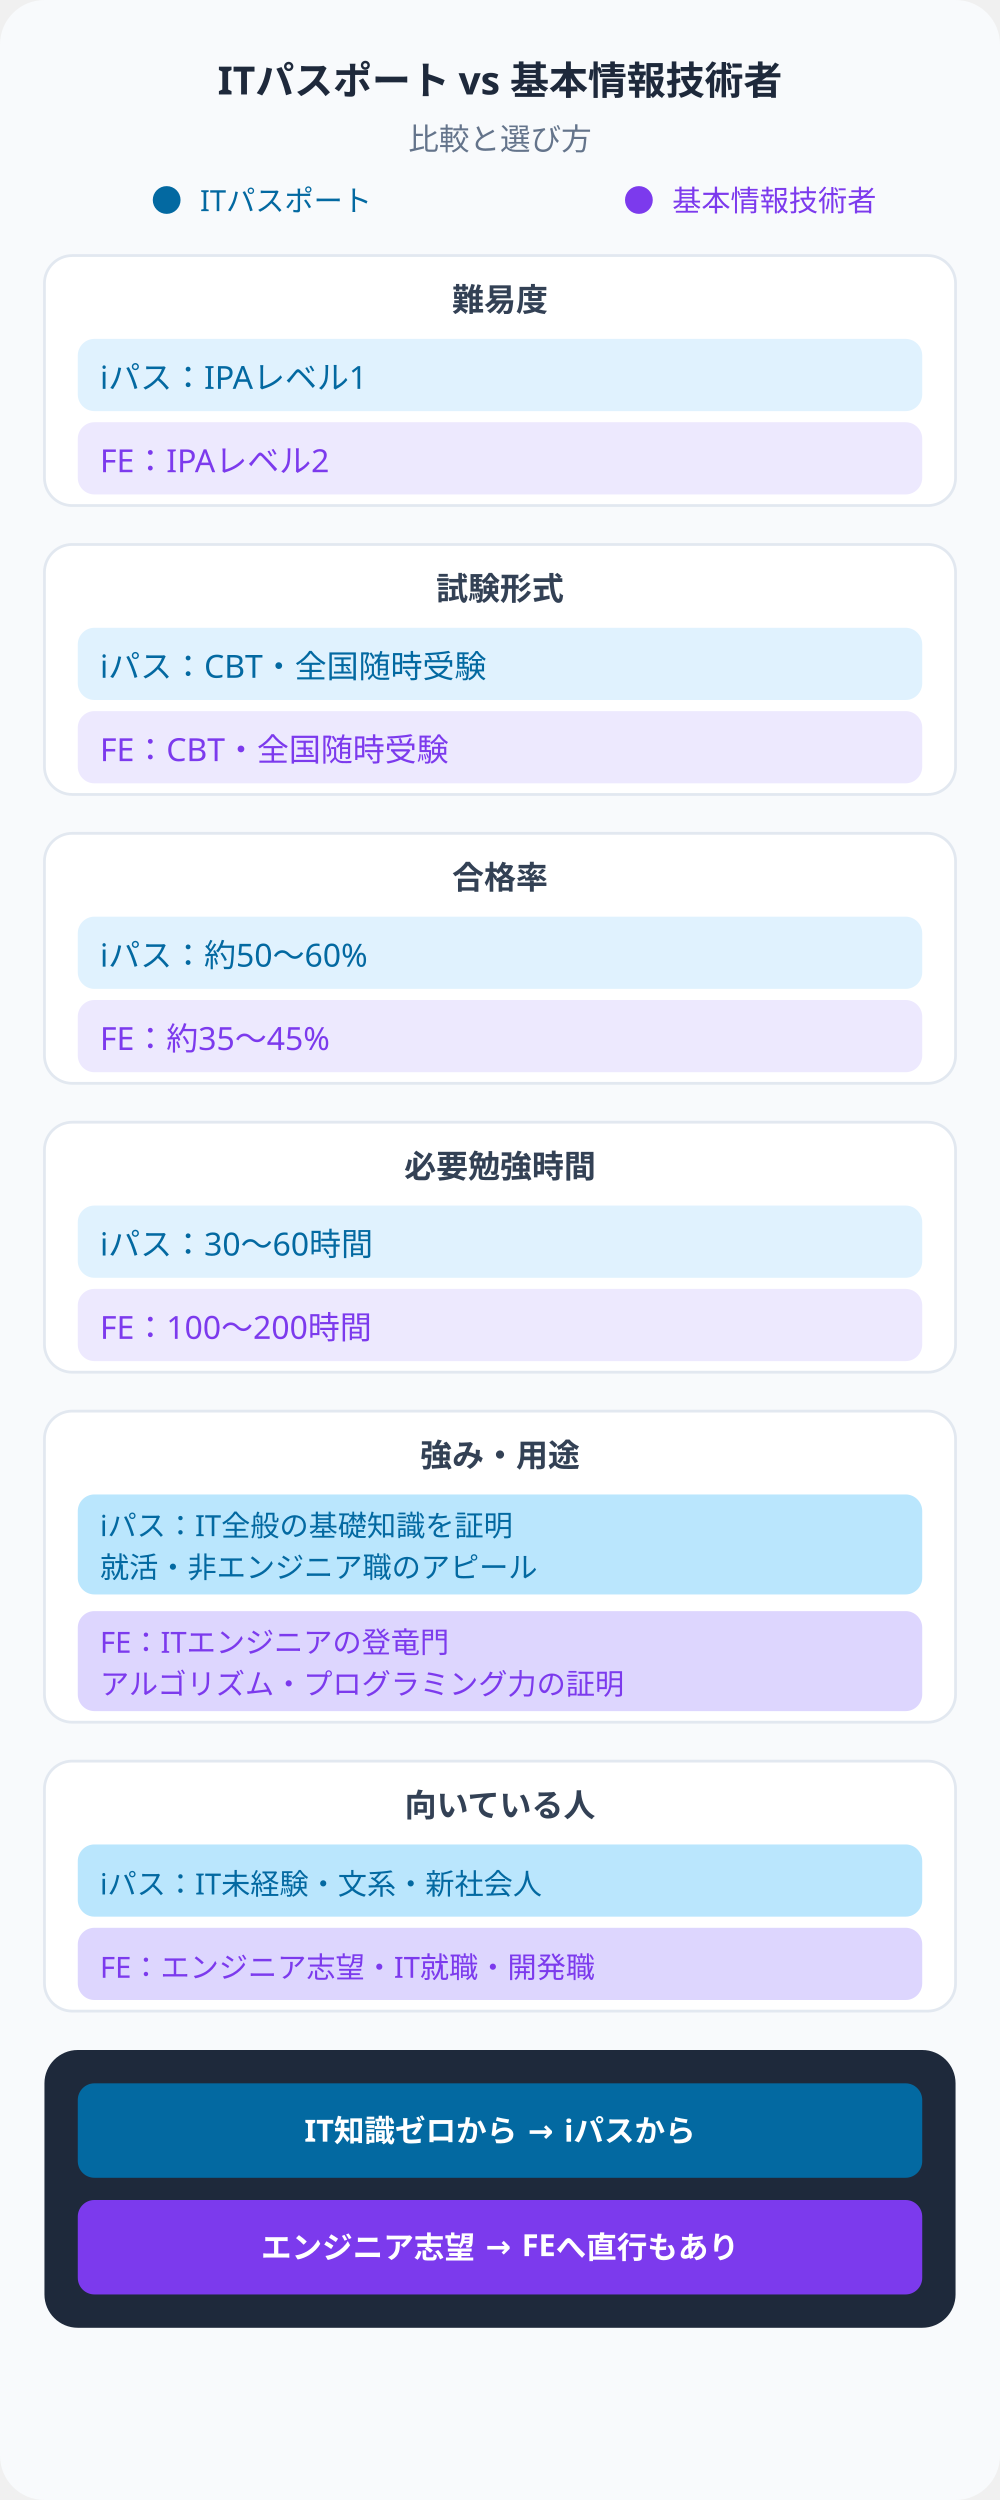
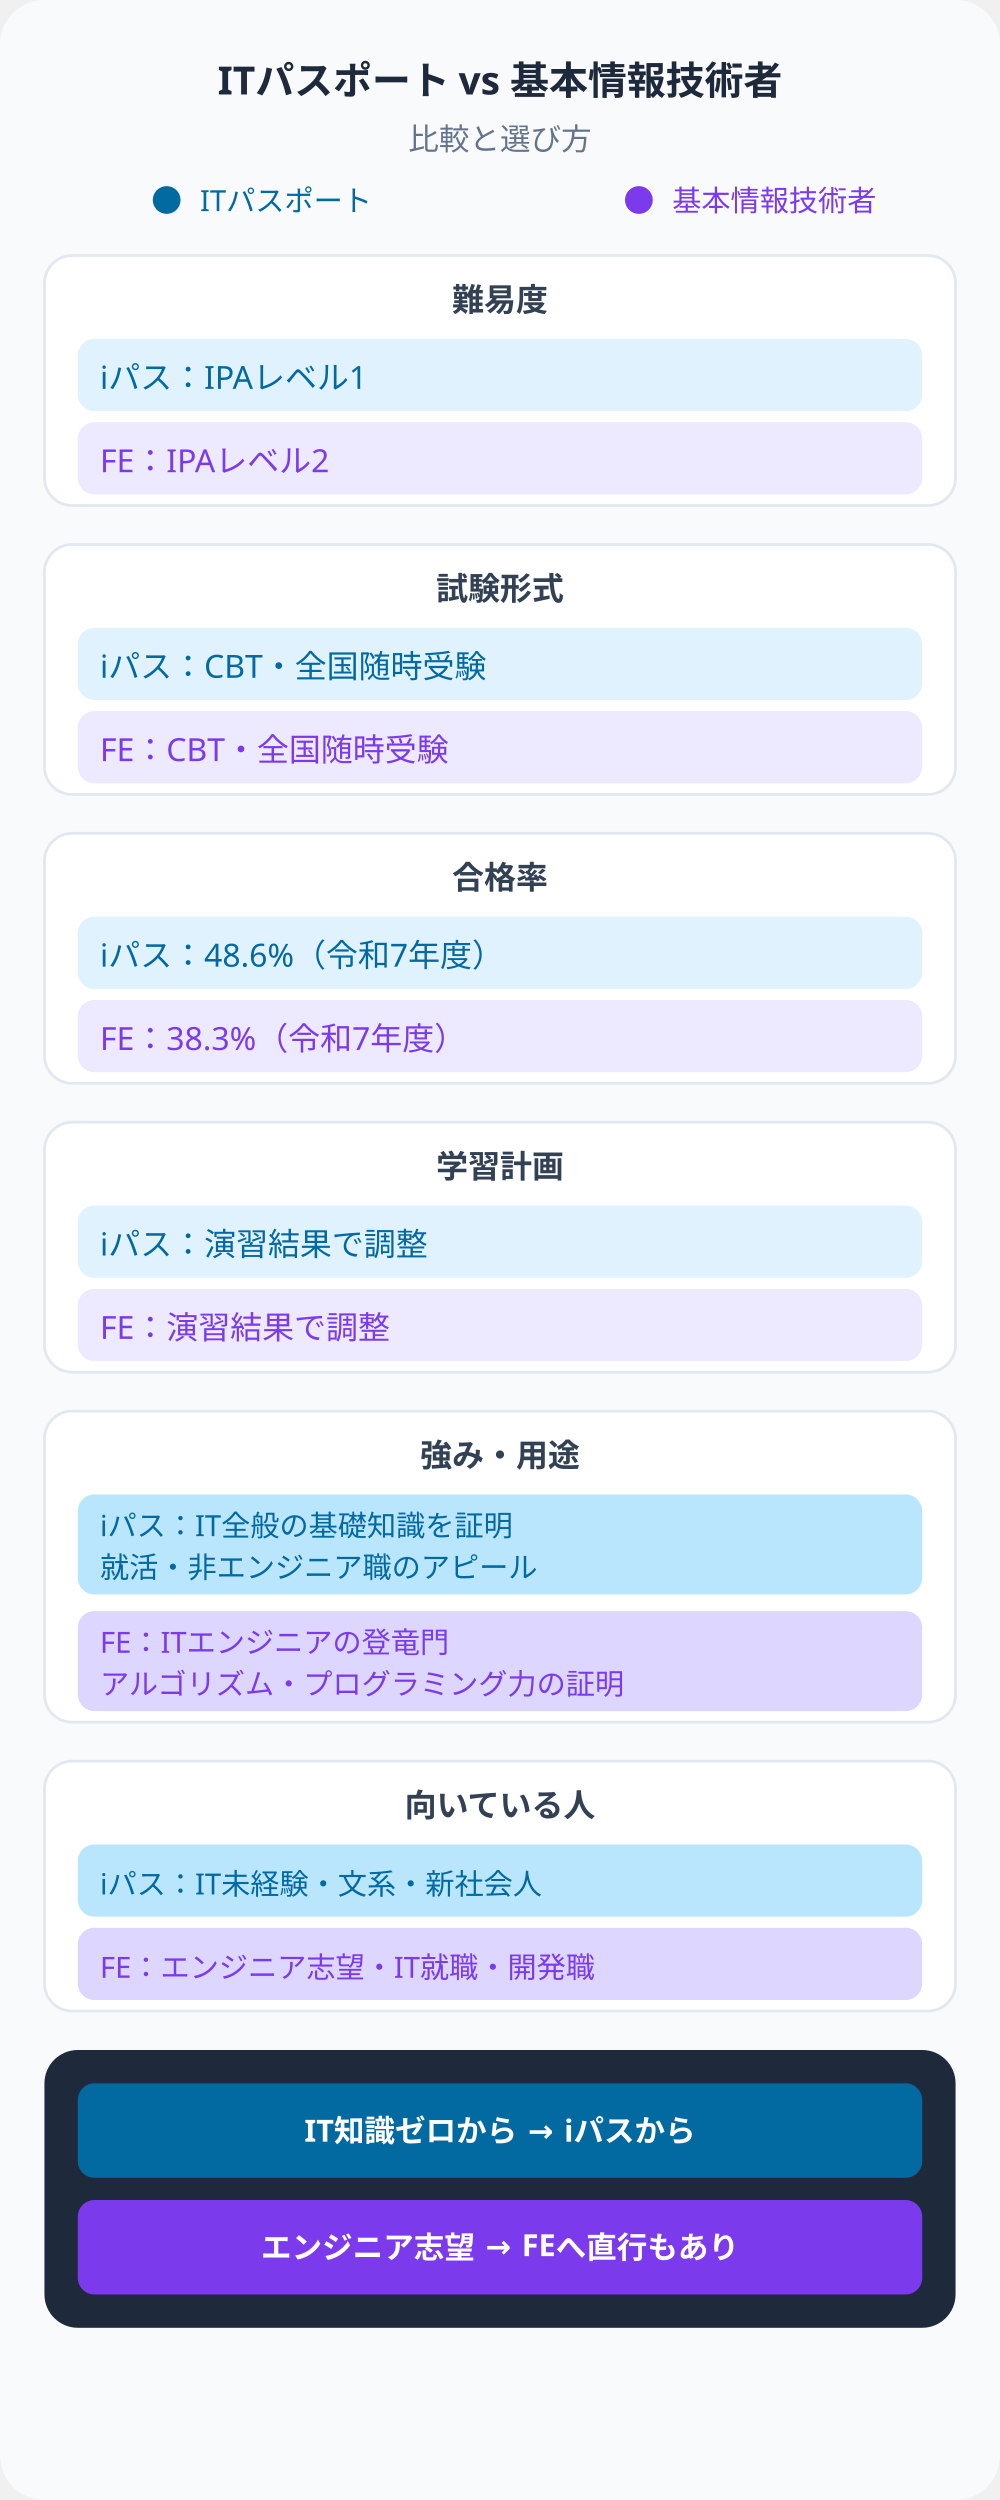
<svg xmlns="http://www.w3.org/2000/svg" viewBox="0 0 360 900" width="360" height="900" role="img" aria-labelledby="svgtitle svgdesc">
  <defs>
    <style>text { font-family: 'Noto Sans JP','Hiragino Sans',sans-serif; }</style>
  </defs>
  <rect width="360" height="900" rx="16" fill="#F8FAFC" />
  <text x="180" y="34" text-anchor="middle" font-size="14" font-weight="700" fill="#1E293B">ITパスポート vs 基本情報技術者</text>
  <text x="180" y="54" text-anchor="middle" font-size="11" fill="#64748B">比較と選び方</text>
  <circle cx="60" cy="72" r="5" fill="#0369A1" />
  <text x="72" y="76" font-size="10.5" fill="#0369A1">ITパスポート</text>
  <circle cx="230" cy="72" r="5" fill="#7C3AED" />
  <text x="242" y="76" font-size="10.5" fill="#7C3AED">基本情報技術者</text>
  <rect x="16" y="92" width="328" height="90" rx="10" fill="#fff" stroke="#E2E8F0" />
  <text x="180" y="112" text-anchor="middle" font-size="11.5" font-weight="700" fill="#334155">難易度</text>
  <rect x="28" y="122" width="304" height="26" rx="6" fill="#E0F2FE" />
  <text x="36" y="140" font-size="11.5" fill="#0369A1">iパス：IPAレベル1</text>
  <rect x="28" y="152" width="304" height="26" rx="6" fill="#EDE9FE" />
  <text x="36" y="170" font-size="11.5" fill="#7C3AED">FE：IPAレベル2</text>
  <rect x="16" y="196" width="328" height="90" rx="10" fill="#fff" stroke="#E2E8F0" />
  <text x="180" y="216" text-anchor="middle" font-size="11.5" font-weight="700" fill="#334155">試験形式</text>
  <rect x="28" y="226" width="304" height="26" rx="6" fill="#E0F2FE" />
  <text x="36" y="244" font-size="11.5" fill="#0369A1">iパス：CBT・全国随時受験</text>
  <rect x="28" y="256" width="304" height="26" rx="6" fill="#EDE9FE" />
  <text x="36" y="274" font-size="11.5" fill="#7C3AED">FE：CBT・全国随時受験</text>
  <rect x="16" y="300" width="328" height="90" rx="10" fill="#fff" stroke="#E2E8F0" />
  <text x="180" y="320" text-anchor="middle" font-size="11.5" font-weight="700" fill="#334155">合格率</text>
  <rect x="28" y="330" width="304" height="26" rx="6" fill="#E0F2FE" />
-   <text x="36" y="348" font-size="11.5" fill="#0369A1">iパス：約50〜60%</text>
+   <text x="36" y="348" font-size="11.5" fill="#0369A1">iパス：48.6%（令和7年度）</text>
  <rect x="28" y="360" width="304" height="26" rx="6" fill="#EDE9FE" />
-   <text x="36" y="378" font-size="11.5" fill="#7C3AED">FE：約35〜45%</text>
+   <text x="36" y="378" font-size="11.5" fill="#7C3AED">FE：38.3%（令和7年度）</text>
  <rect x="16" y="404" width="328" height="90" rx="10" fill="#fff" stroke="#E2E8F0" />
-   <text x="180" y="424" text-anchor="middle" font-size="11.5" font-weight="700" fill="#334155">必要勉強時間</text>
+   <text x="180" y="424" text-anchor="middle" font-size="11.5" font-weight="700" fill="#334155">学習計画</text>
  <rect x="28" y="434" width="304" height="26" rx="6" fill="#E0F2FE" />
-   <text x="36" y="452" font-size="11.5" fill="#0369A1">iパス：30〜60時間</text>
+   <text x="36" y="452" font-size="11.5" fill="#0369A1">iパス：演習結果で調整</text>
  <rect x="28" y="464" width="304" height="26" rx="6" fill="#EDE9FE" />
-   <text x="36" y="482" font-size="11.5" fill="#7C3AED">FE：100〜200時間</text>
+   <text x="36" y="482" font-size="11.5" fill="#7C3AED">FE：演習結果で調整</text>
  <rect x="16" y="508" width="328" height="112" rx="10" fill="#fff" stroke="#E2E8F0" />
  <text x="180" y="528" text-anchor="middle" font-size="11.5" font-weight="700" fill="#334155">強み・用途</text>
  <rect x="28" y="538" width="304" height="36" rx="6" fill="#BAE6FD" />
  <text x="36" y="553" font-size="10.5" fill="#0369A1">iパス：IT全般の基礎知識を証明</text>
  <text x="36" y="568" font-size="10.5" fill="#0369A1">就活・非エンジニア職のアピール</text>
  <rect x="28" y="580" width="304" height="36" rx="6" fill="#DDD6FE" />
  <text x="36" y="595" font-size="10.5" fill="#7C3AED">FE：ITエンジニアの登竜門</text>
  <text x="36" y="610" font-size="10.5" fill="#7C3AED">アルゴリズム・プログラミング力の証明</text>
  <rect x="16" y="634" width="328" height="90" rx="10" fill="#fff" stroke="#E2E8F0" />
  <text x="180" y="654" text-anchor="middle" font-size="11.5" font-weight="700" fill="#334155">向いている人</text>
  <rect x="28" y="664" width="304" height="26" rx="6" fill="#BAE6FD" />
  <text x="36" y="682" font-size="10.5" fill="#0369A1">iパス：IT未経験・文系・新社会人</text>
  <rect x="28" y="694" width="304" height="26" rx="6" fill="#DDD6FE" />
  <text x="36" y="712" font-size="10.5" fill="#7C3AED">FE：エンジニア志望・IT就職・開発職</text>
  <rect x="16" y="738" width="328" height="100" rx="12" fill="#1E293B" />
  <rect x="28" y="750" width="304" height="34" rx="6" fill="#0369A1" />
  <text x="180" y="771" text-anchor="middle" font-size="11" font-weight="700" fill="#fff">IT知識ゼロから → iパスから</text>
  <rect x="28" y="792" width="304" height="34" rx="6" fill="#7C3AED" />
  <text x="180" y="813" text-anchor="middle" font-size="11" font-weight="700" fill="#fff">エンジニア志望 → FEへ直行もあり</text>
</svg>
